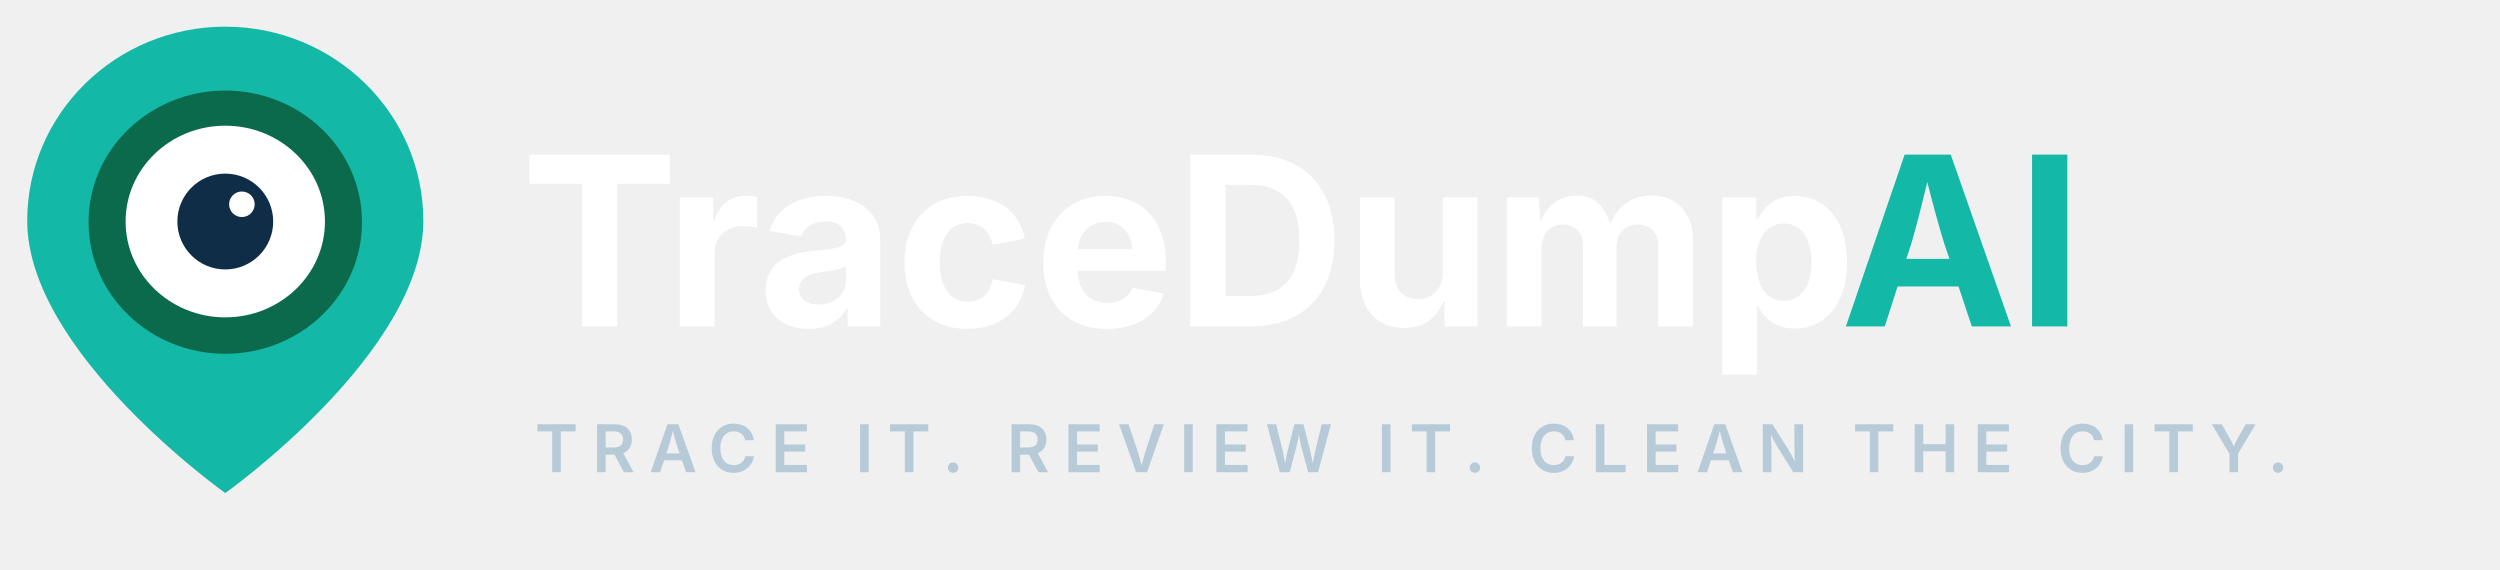
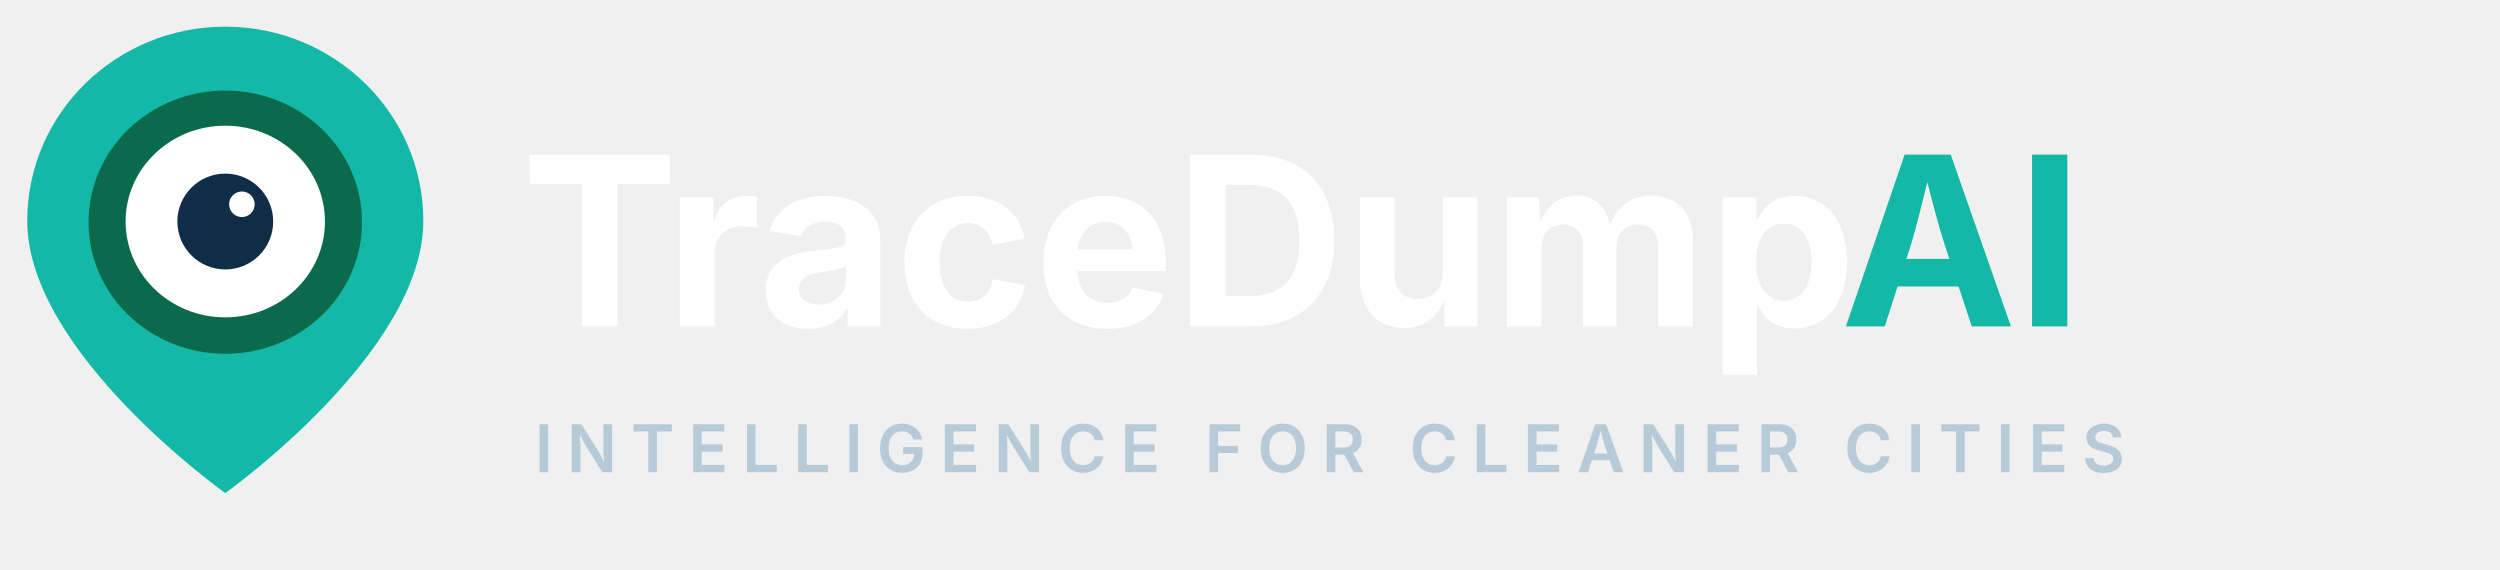
<svg xmlns="http://www.w3.org/2000/svg" viewBox="0 0 360 82" role="img" aria-labelledby="title">
  <g transform="translate(3 2) scale(.92)">
    <path fill="#14B8A6" d="M32 2C14.9 2 1 15.6 1 32.4 1 53 32 75 32 75s31-22 31-42.6C63 15.6 49.1 2 32 2Z" />
    <path fill="#0B6A4B" d="M32 12c-11.8 0-21.4 9.2-21.4 20.6 0 11.4 9.6 20.6 21.4 20.6s21.4-9.2 21.4-20.6C53.4 21.2 43.8 12 32 12Z" />
    <path fill="#fff" d="M32 17.5c-8.6 0-15.6 6.7-15.6 15s7 15 15.6 15 15.6-6.7 15.6-15-7-15-15.6-15Z" />
    <circle cx="32" cy="32.5" r="7.5" fill="#0F2D46" />
    <circle cx="34.6" cy="29.8" r="2" fill="#fff" />
  </g>
  <text x="75" y="47" fill="#fff" font-family="Inter,Arial,sans-serif" font-size="34" font-weight="750">TraceDump</text>
  <text x="265" y="47" fill="#14B8A6" font-family="Inter,Arial,sans-serif" font-size="34" font-weight="750">AI</text>
-   <text x="77" y="68" fill="#B7CAD8" font-family="Inter,Arial,sans-serif" font-size="9.5" font-weight="600" letter-spacing="2">TRACE IT. REVIEW IT. CLEAN THE CITY.</text>
+   <text x="77" y="68" fill="#B7CAD8" font-family="Inter,Arial,sans-serif" font-size="9.5" font-weight="600" letter-spacing="2">INTELLIGENCE FOR CLEANER CITIES</text>
</svg>
